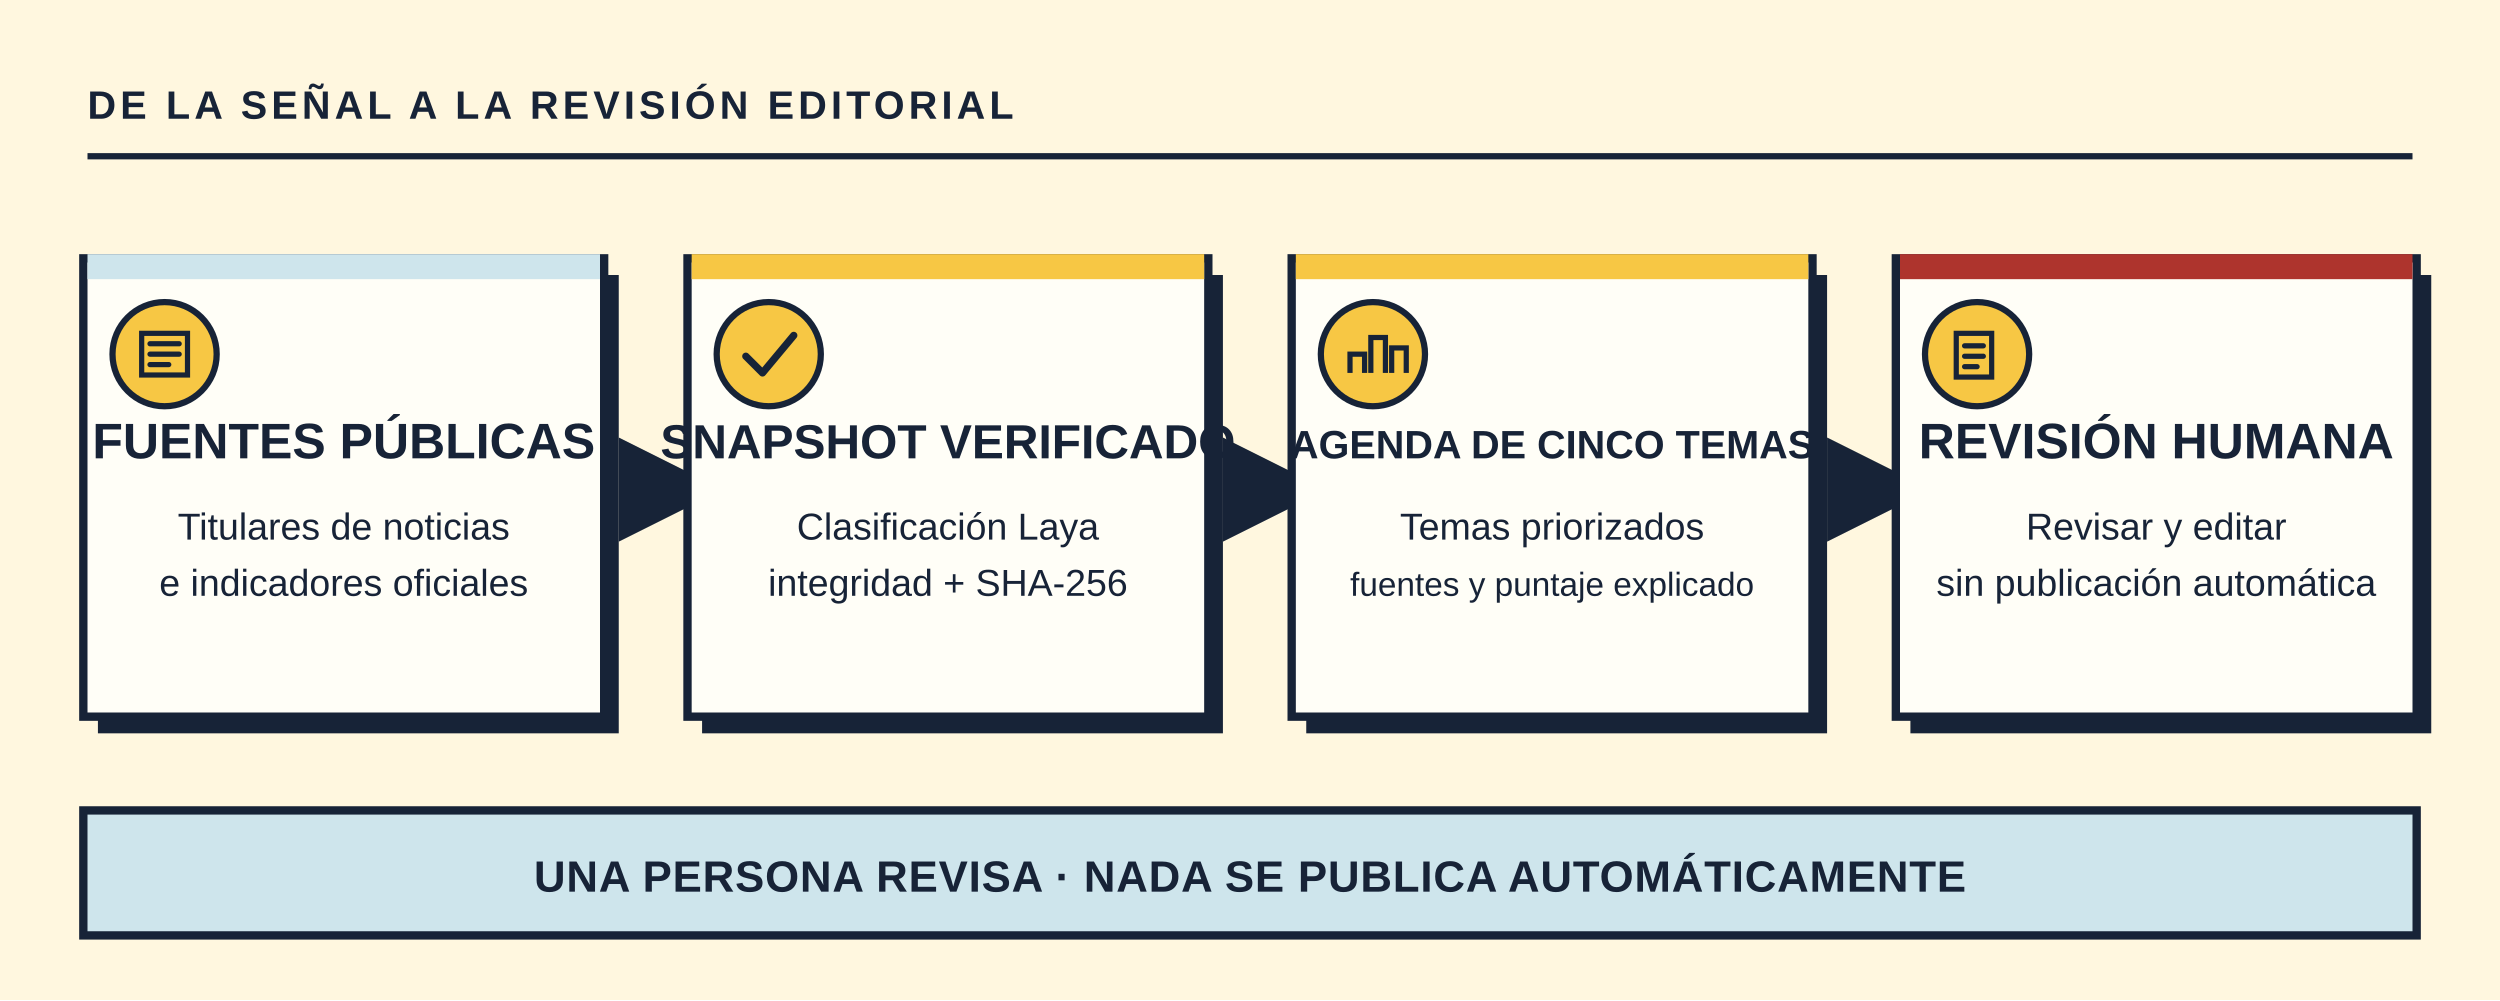
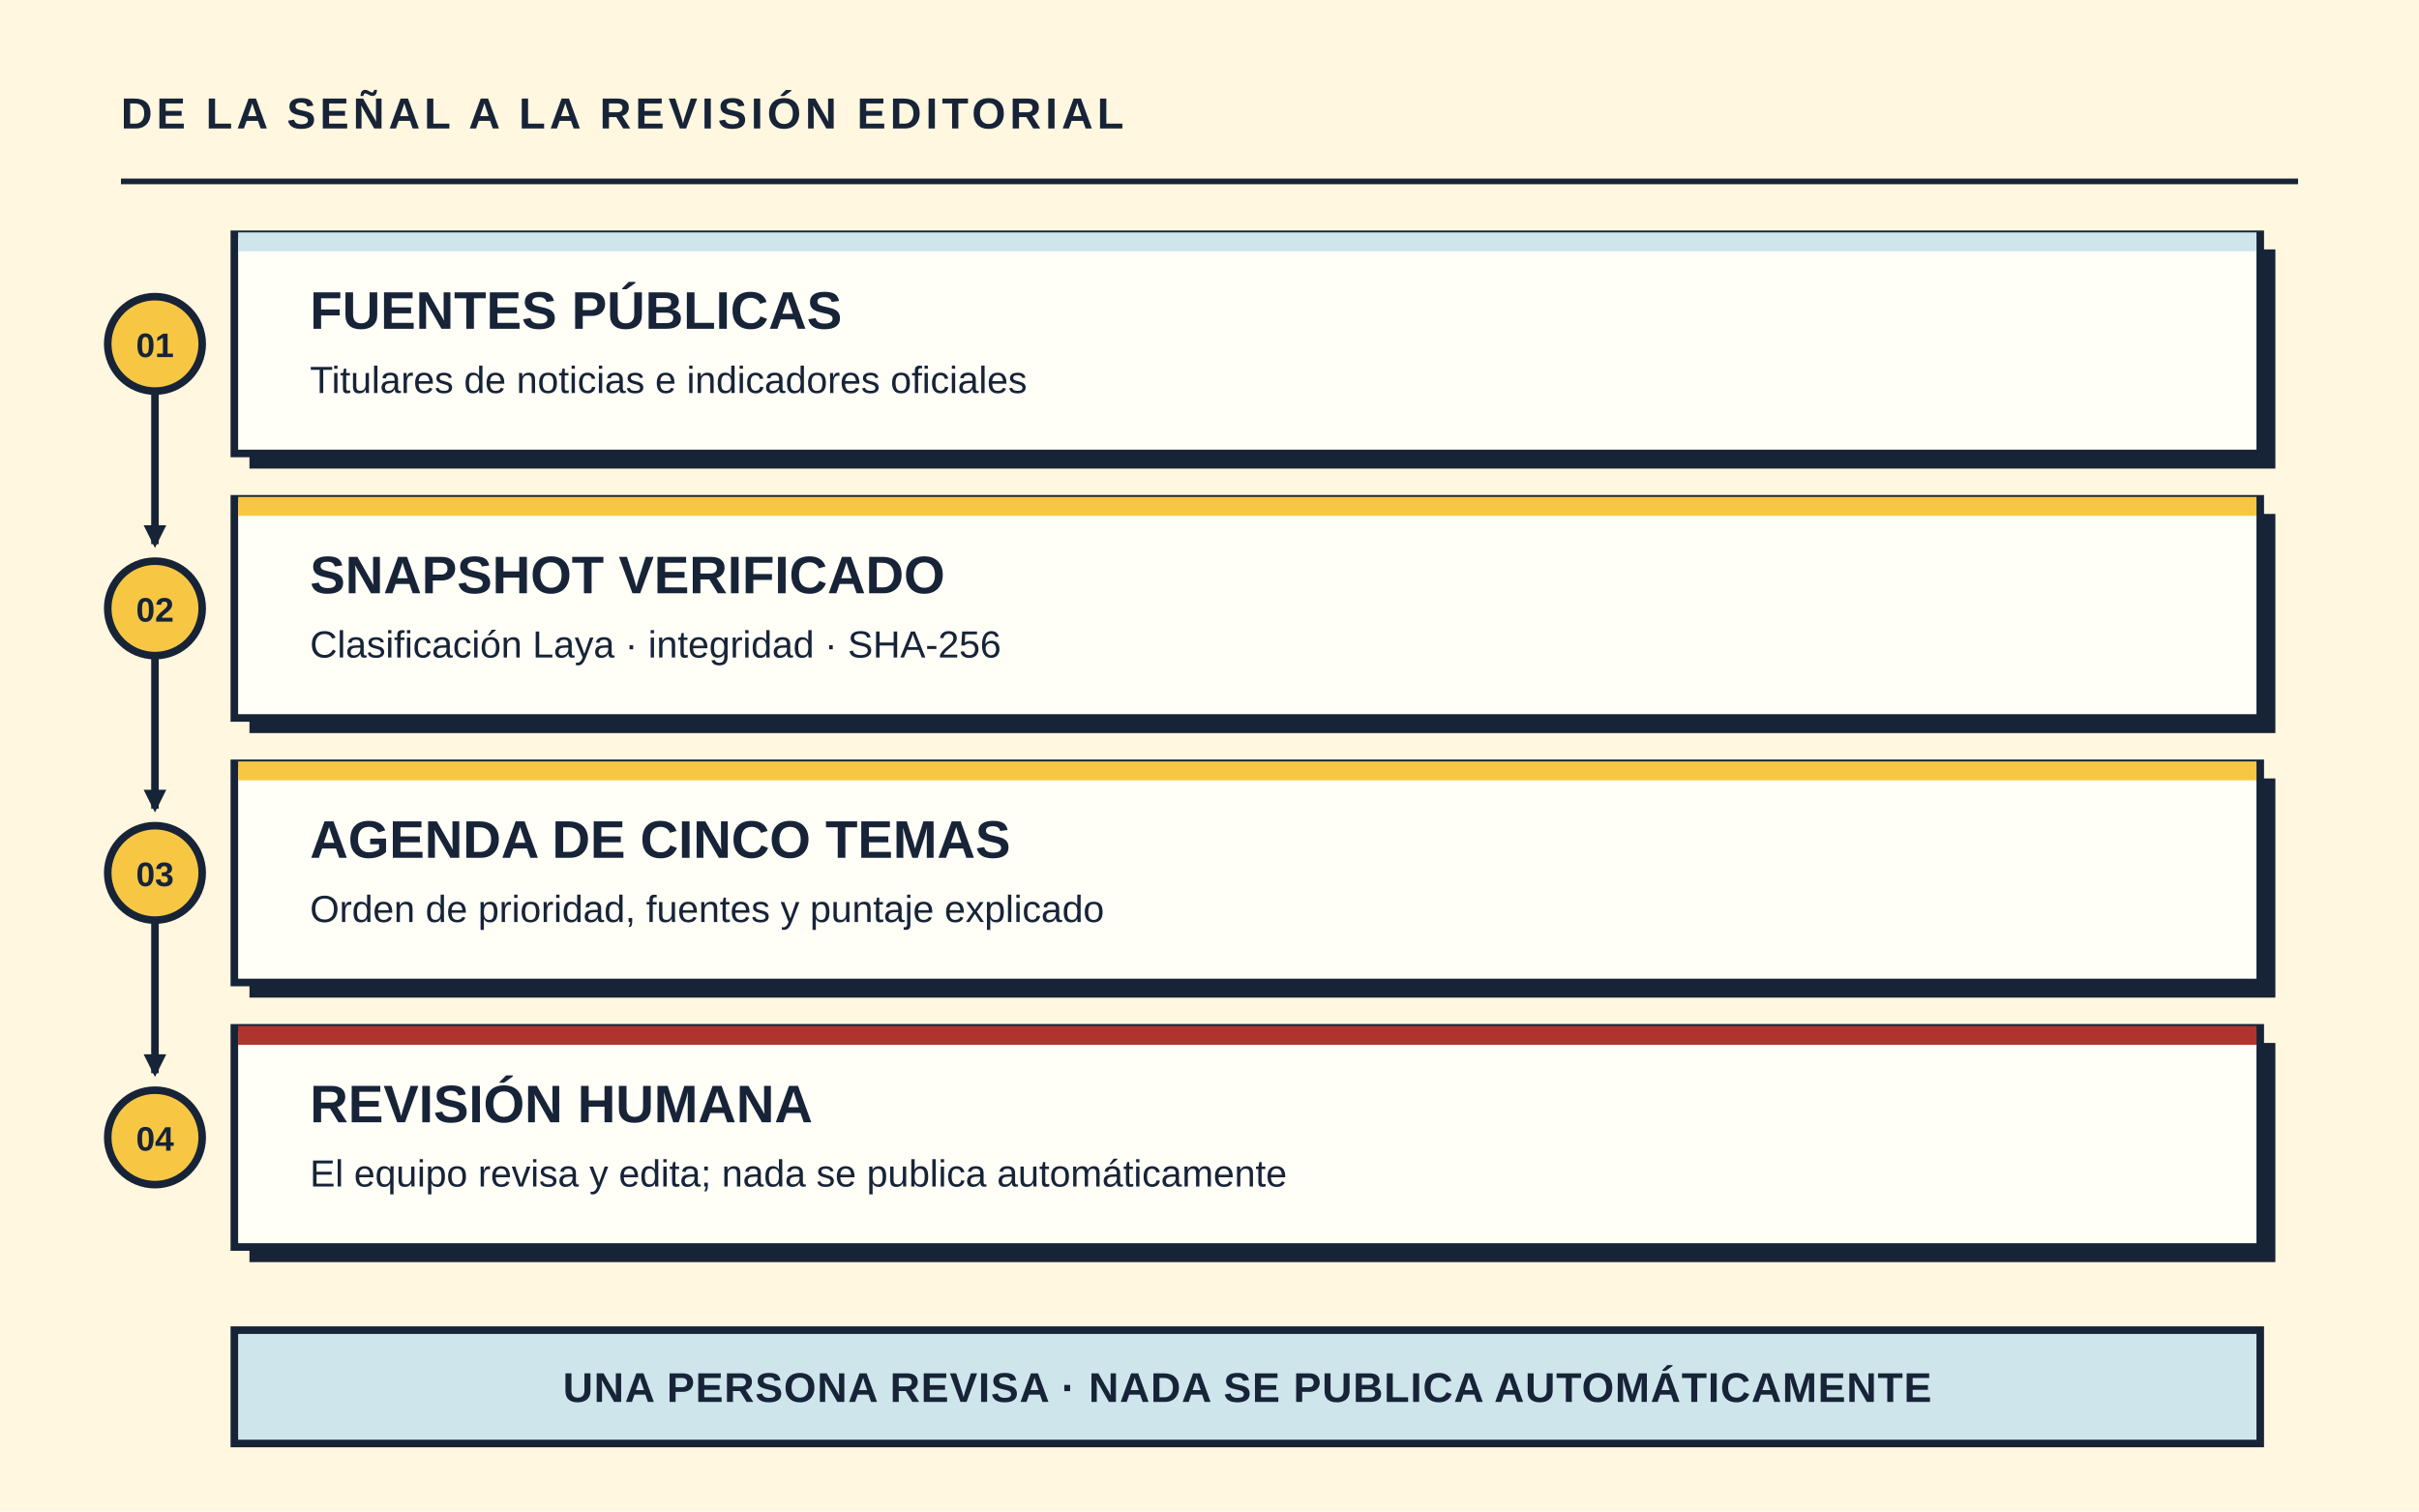
- <svg xmlns="http://www.w3.org/2000/svg" viewBox="0 0 1200 480" role="img" aria-labelledby="title desc">
+ <svg xmlns="http://www.w3.org/2000/svg" viewBox="0 0 1280 800" role="img" aria-labelledby="title desc">
  <defs>
-     <marker id="arrow" markerWidth="10" markerHeight="10" refX="8" refY="5" orient="auto">
-       <path d="M0 0 10 5 0 10Z" fill="#172337" />
+     <marker id="arrow" markerWidth="12" markerHeight="12" refX="10" refY="6" orient="auto" markerUnits="userSpaceOnUse">
+       <path d="M0 0 12 6 0 12Z" fill="#172337" />
    </marker>
  </defs>
-   <rect width="1200" height="480" fill="#FFF7DF" />
-   <text x="42" y="57" fill="#172337" font-family="Arial, sans-serif" font-size="19" font-weight="800" letter-spacing="2">DE LA SEÑAL A LA REVISIÓN EDITORIAL</text>
-   <path d="M42 75H1158" stroke="#172337" stroke-width="3" />
-   <g font-family="Arial, sans-serif" fill="#172337">
+   <rect width="1280" height="800" fill="#FFF7DF" />
+   <text x="64" y="68" fill="#172337" font-family="Arial, Helvetica, sans-serif" font-size="23" font-weight="800" letter-spacing="2.2">DE LA SEÑAL A LA REVISIÓN EDITORIAL</text>
+   <path d="M64 96H1216" stroke="#172337" stroke-width="3" />
+   <g fill="none" stroke="#172337" stroke-width="4" marker-end="url(#arrow)">
+     <path d="M82 208V288" />
+     <path d="M82 348V428" />
+     <path d="M82 488V568" />
+   </g>
+   <g font-family="Arial, Helvetica, sans-serif" fill="#172337">
    <g>
-       <rect x="47" y="132" width="250" height="220" fill="#172337" />
-       <rect x="40" y="124" width="250" height="220" fill="#FFFEF7" stroke="#172337" stroke-width="4" />
-       <path d="M42 128H288" stroke="#CEE5EC" stroke-width="12" />
-       <circle cx="79" cy="170" r="25" fill="#F7C744" stroke="#172337" stroke-width="3" />
-       <path d="M68 160h22v20H68zM72 165h14M72 170h14M72 175h9" fill="none" stroke="#172337" stroke-width="2.5" stroke-linecap="round" />
-       <text x="165" y="220" text-anchor="middle" font-size="24" font-weight="800">FUENTES PÚBLICAS</text>
-       <text x="165" y="259" text-anchor="middle" font-size="18">Titulares de noticias</text>
-       <text x="165" y="286" text-anchor="middle" font-size="18">e indicadores oficiales</text>
+       <rect x="132" y="132" width="1072" height="116" fill="#172337" />
+       <rect x="124" y="124" width="1072" height="116" fill="#FFFEF7" stroke="#172337" stroke-width="4" />
+       <path d="M126 128H1194" stroke="#CEE5EC" stroke-width="10" />
+       <circle cx="82" cy="182" r="25" fill="#F7C744" stroke="#172337" stroke-width="4" />
+       <text x="82" y="189" text-anchor="middle" font-size="18" font-weight="800">01</text>
+       <text x="164" y="174" font-size="28" font-weight="800">FUENTES PÚBLICAS</text>
+       <text x="164" y="208" font-size="20">Titulares de noticias e indicadores oficiales</text>
    </g>
-     <path d="M302 235h35" fill="none" stroke="#172337" stroke-width="5" marker-end="url(#arrow)" />
    <g>
-       <rect x="337" y="132" width="250" height="220" fill="#172337" />
-       <rect x="330" y="124" width="250" height="220" fill="#FFFEF7" stroke="#172337" stroke-width="4" />
-       <path d="M332 128H578" stroke="#F7C744" stroke-width="12" />
-       <circle cx="369" cy="170" r="25" fill="#F7C744" stroke="#172337" stroke-width="3" />
-       <path d="M358 171l8 8 15-18" fill="none" stroke="#172337" stroke-width="3.5" stroke-linecap="round" stroke-linejoin="round" />
-       <text x="455" y="220" text-anchor="middle" font-size="23" font-weight="800">SNAPSHOT VERIFICADO</text>
-       <text x="455" y="259" text-anchor="middle" font-size="18">Clasificación Laya</text>
-       <text x="455" y="286" text-anchor="middle" font-size="18">integridad + SHA-256</text>
+       <rect x="132" y="272" width="1072" height="116" fill="#172337" />
+       <rect x="124" y="264" width="1072" height="116" fill="#FFFEF7" stroke="#172337" stroke-width="4" />
+       <path d="M126 268H1194" stroke="#F7C744" stroke-width="10" />
+       <circle cx="82" cy="322" r="25" fill="#F7C744" stroke="#172337" stroke-width="4" />
+       <text x="82" y="329" text-anchor="middle" font-size="18" font-weight="800">02</text>
+       <text x="164" y="314" font-size="28" font-weight="800">SNAPSHOT VERIFICADO</text>
+       <text x="164" y="348" font-size="20">Clasificación Laya · integridad · SHA-256</text>
    </g>
-     <path d="M592 235h35" fill="none" stroke="#172337" stroke-width="5" marker-end="url(#arrow)" />
    <g>
-       <rect x="627" y="132" width="250" height="220" fill="#172337" />
-       <rect x="620" y="124" width="250" height="220" fill="#FFFEF7" stroke="#172337" stroke-width="4" />
-       <path d="M622 128H868" stroke="#F7C744" stroke-width="12" />
-       <circle cx="659" cy="170" r="25" fill="#F7C744" stroke="#172337" stroke-width="3" />
-       <path d="M648 179v-9h7v9M658 179v-17h7v17M668 179v-12h7v12" fill="none" stroke="#172337" stroke-width="2.5" />
-       <text x="745" y="220" text-anchor="middle" font-size="19" font-weight="800">AGENDA DE CINCO TEMAS</text>
-       <text x="745" y="259" text-anchor="middle" font-size="18">Temas priorizados</text>
-       <text x="745" y="286" text-anchor="middle" font-size="16">fuentes y puntaje explicado</text>
+       <rect x="132" y="412" width="1072" height="116" fill="#172337" />
+       <rect x="124" y="404" width="1072" height="116" fill="#FFFEF7" stroke="#172337" stroke-width="4" />
+       <path d="M126 408H1194" stroke="#F7C744" stroke-width="10" />
+       <circle cx="82" cy="462" r="25" fill="#F7C744" stroke="#172337" stroke-width="4" />
+       <text x="82" y="469" text-anchor="middle" font-size="18" font-weight="800">03</text>
+       <text x="164" y="454" font-size="28" font-weight="800">AGENDA DE CINCO TEMAS</text>
+       <text x="164" y="488" font-size="20">Orden de prioridad, fuentes y puntaje explicado</text>
    </g>
-     <path d="M882 235h35" fill="none" stroke="#172337" stroke-width="5" marker-end="url(#arrow)" />
    <g>
-       <rect x="917" y="132" width="250" height="220" fill="#172337" />
-       <rect x="910" y="124" width="250" height="220" fill="#FFFEF7" stroke="#172337" stroke-width="4" />
-       <path d="M912 128H1158" stroke="#AE342D" stroke-width="12" />
-       <circle cx="949" cy="170" r="25" fill="#F7C744" stroke="#172337" stroke-width="3" />
-       <path d="M939 160h17v21h-17zM943 166h9M943 171h9M943 176h6" fill="none" stroke="#172337" stroke-width="2.5" stroke-linecap="round" />
-       <text x="1035" y="220" text-anchor="middle" font-size="24" font-weight="800">REVISIÓN HUMANA</text>
-       <text x="1035" y="259" text-anchor="middle" font-size="18">Revisar y editar</text>
-       <text x="1035" y="286" text-anchor="middle" font-size="18">sin publicación automática</text>
+       <rect x="132" y="552" width="1072" height="116" fill="#172337" />
+       <rect x="124" y="544" width="1072" height="116" fill="#FFFEF7" stroke="#172337" stroke-width="4" />
+       <path d="M126 548H1194" stroke="#AE342D" stroke-width="10" />
+       <circle cx="82" cy="602" r="25" fill="#F7C744" stroke="#172337" stroke-width="4" />
+       <text x="82" y="609" text-anchor="middle" font-size="18" font-weight="800">04</text>
+       <text x="164" y="594" font-size="28" font-weight="800">REVISIÓN HUMANA</text>
+       <text x="164" y="628" font-size="20">El equipo revisa y edita; nada se publica automáticamente</text>
    </g>
  </g>
-   <path d="M40 389H1160V449H40Z" fill="#CEE5EC" stroke="#172337" stroke-width="4" />
-   <text x="600" y="428" text-anchor="middle" fill="#172337" font-family="Arial, sans-serif" font-size="21" font-weight="800" letter-spacing=".4">UNA PERSONA REVISA · NADA SE PUBLICA AUTOMÁTICAMENTE</text>
+   <path d="M124 704H1196V764H124Z" fill="#CEE5EC" stroke="#172337" stroke-width="4" />
+   <text x="660" y="742" text-anchor="middle" fill="#172337" font-family="Arial, Helvetica, sans-serif" font-size="22" font-weight="800" letter-spacing=".5">UNA PERSONA REVISA · NADA SE PUBLICA AUTOMÁTICAMENTE</text>
</svg>
